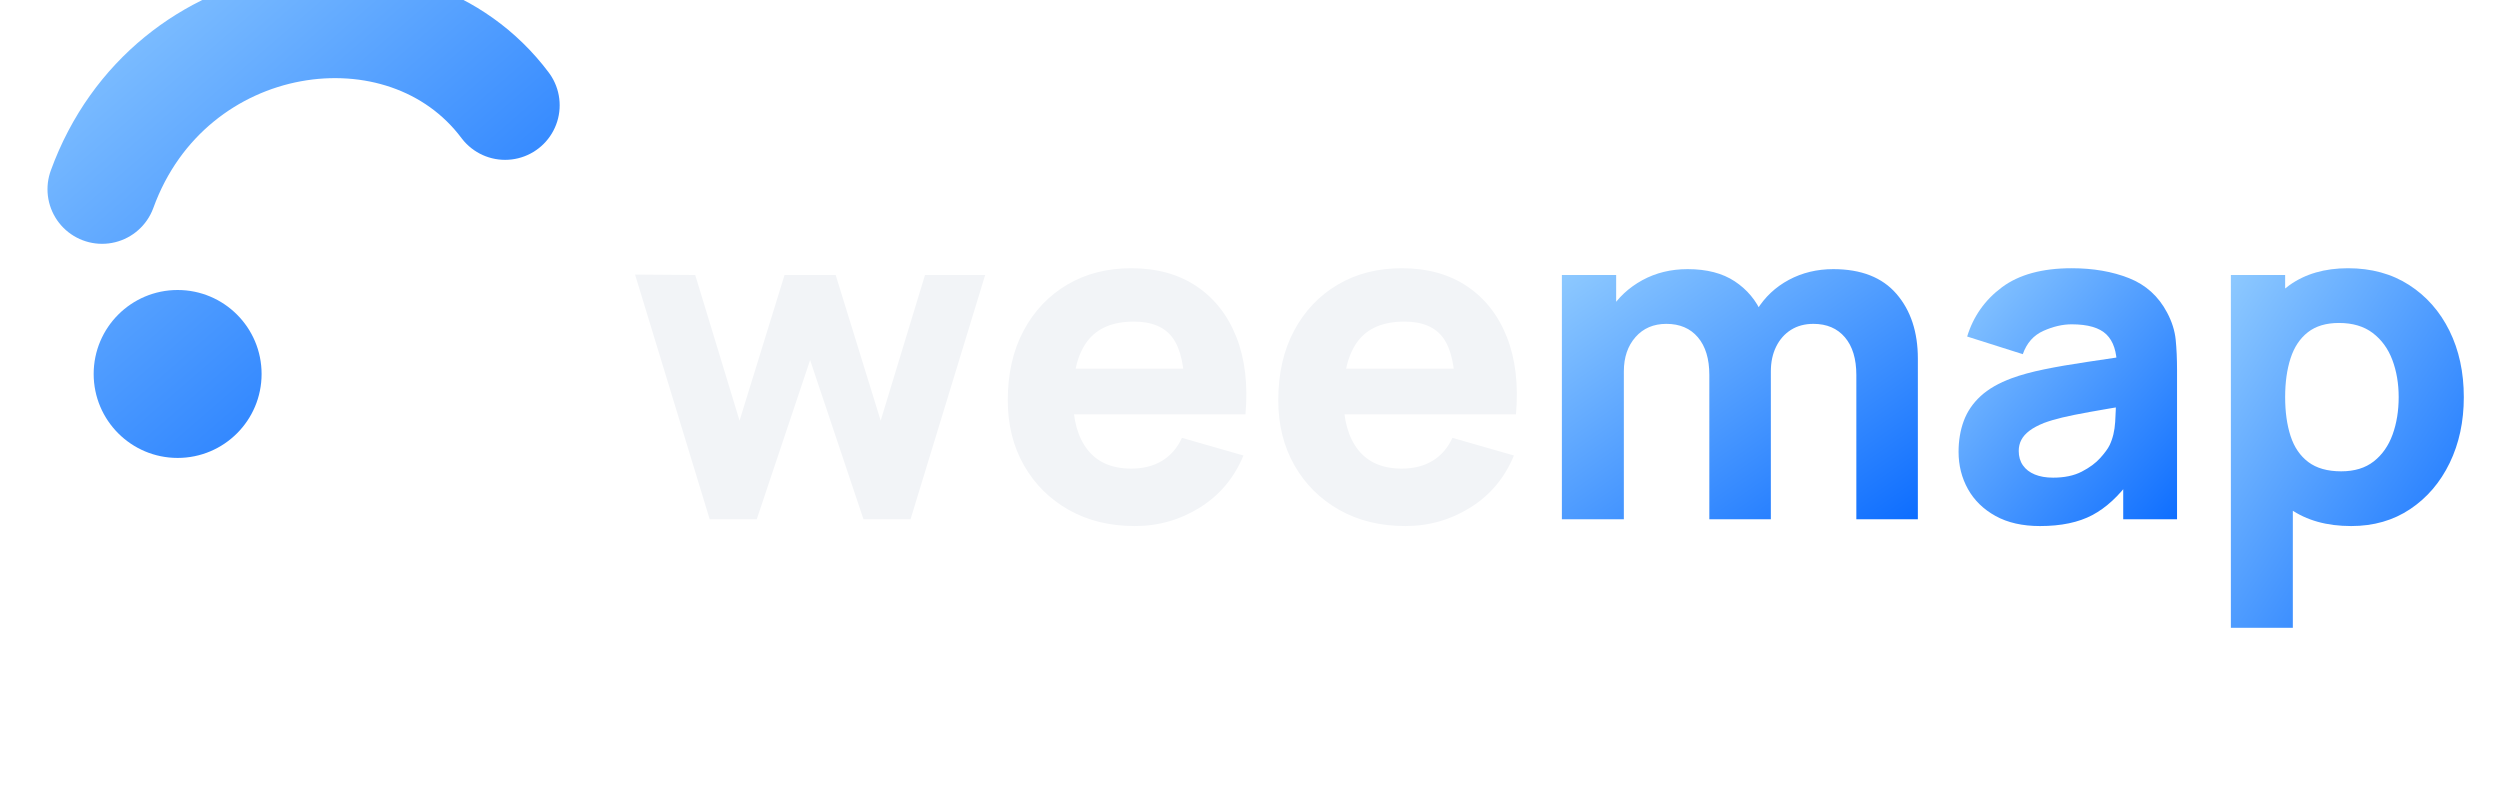
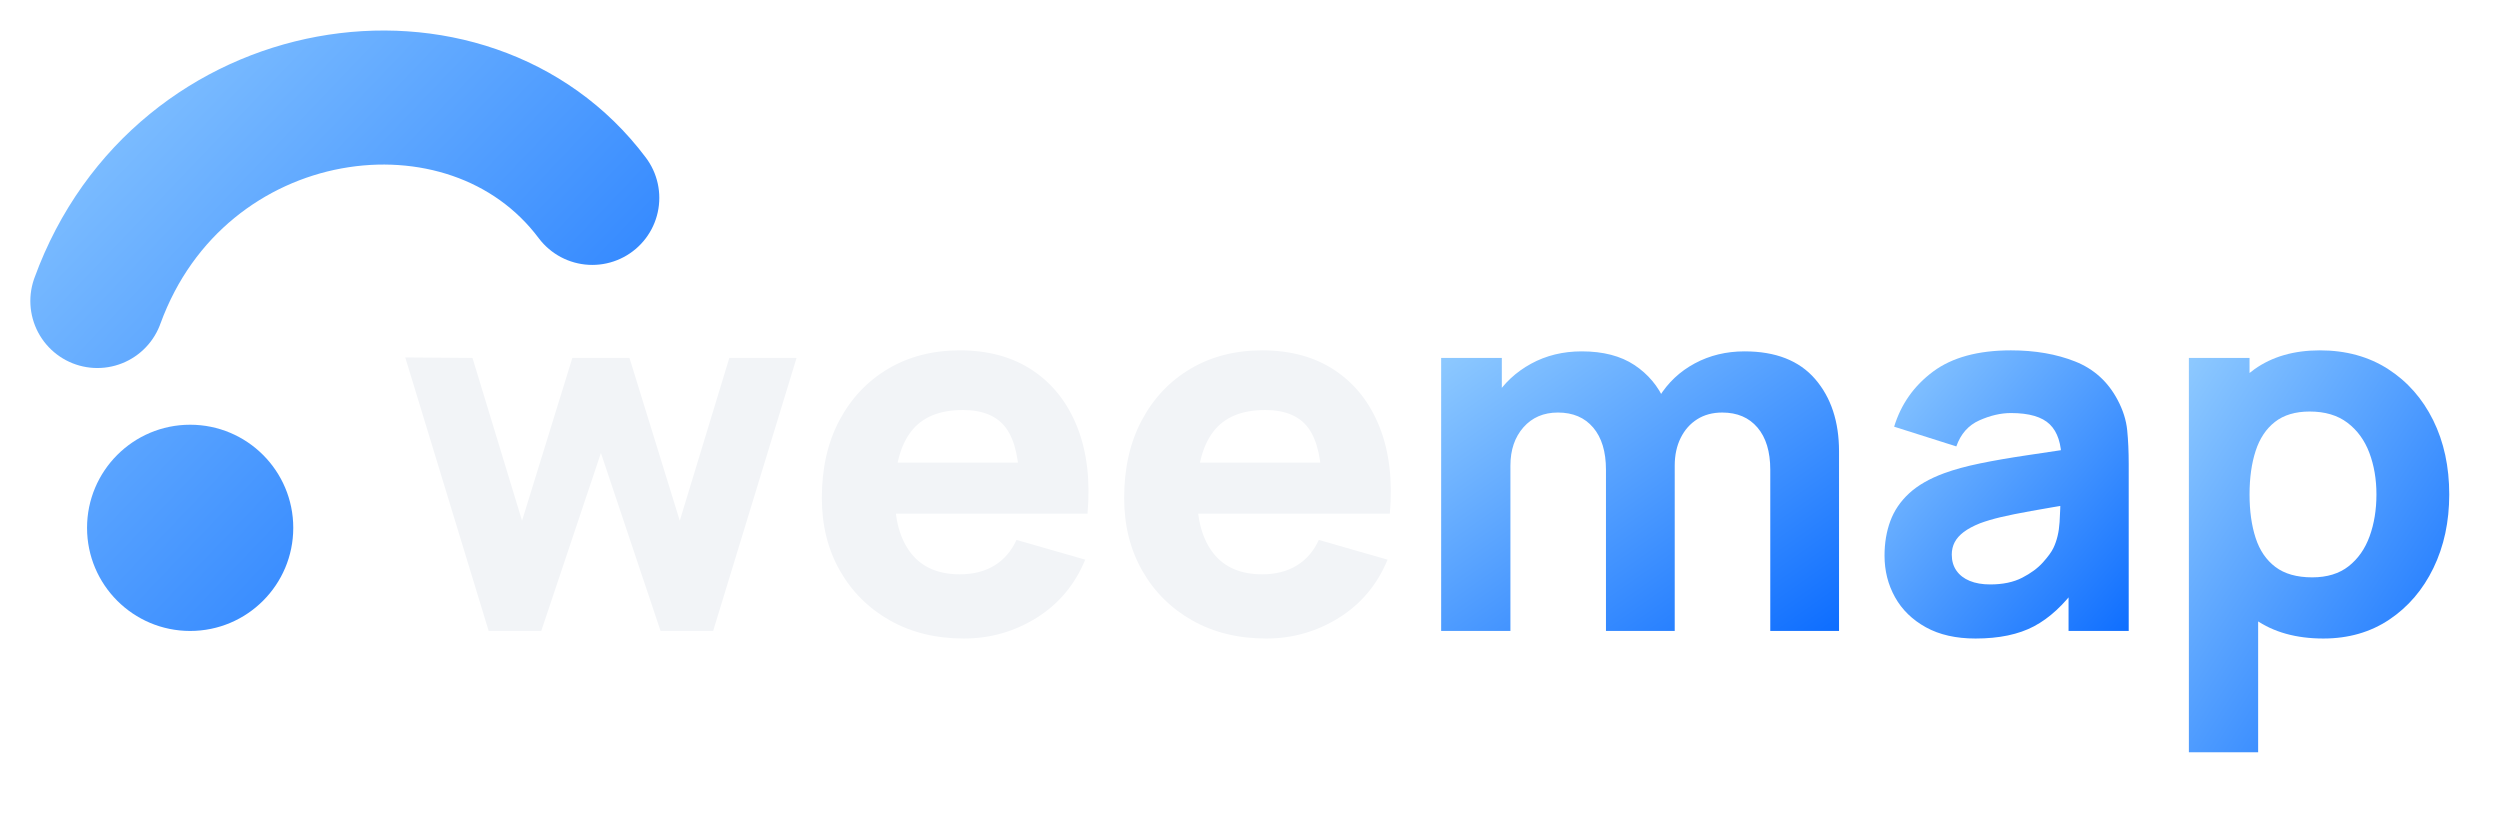
- <svg xmlns="http://www.w3.org/2000/svg" viewBox="0 0 552.7 178.8">
+ <svg xmlns="http://www.w3.org/2000/svg" viewBox="0 0 494.5 160.8">
  <defs>
-     <linearGradient id="accent" x1="0" y1="0" x2="1" y2="1">
+     <linearGradient id="wmAccent" x1="0" y1="0" x2="1" y2="1">
      <stop offset="0" stop-color="#8fcaff" />
      <stop offset="1" stop-color="#0d6dff" />
    </linearGradient>
-     <linearGradient id="iconAccent" x1="18" y1="20" x2="70" y2="80" gradientUnits="userSpaceOnUse">
+     <linearGradient id="iconAccent" x1="19.5" y1="17.75" x2="80.5" y2="76" gradientUnits="userSpaceOnUse">
      <stop offset="0" stop-color="#8fcaff" />
      <stop offset="1" stop-color="#0d6dff" />
    </linearGradient>
  </defs>
-   <g transform="translate(-25.70,-39.84) scale(1.8563)">
+   <g transform="translate(-33.77,-30.20) scale(2.0395)">
    <path d="M 26 44 C 34 22, 62 18, 74 34" fill="none" stroke="url(#iconAccent)" stroke-width="13" stroke-linecap="round" />
    <circle cx="35" cy="66" r="10" fill="url(#iconAccent)" />
  </g>
-   <g transform="translate(138.4,114.8)">
+   <g transform="translate(78.16,124.80)">
    <path d="M28.9 0 L18.5 0 L2 -54.1 L15.3 -54 L25.1 -21.8 L35.05 -54 L46.35 -54 L56.3 -21.8 L66.1 -54 L79.4 -54 L62.9 0 L52.5 0 L40.7 -35.2 L28.9 0" fill="#f2f4f7" />
    <path d="M112.5 1.5 L112.5 1.5 Q104.2 1.5 97.875 -2.075 Q91.55 -5.65 87.975 -11.925 Q84.4 -18.2 84.4 -26.3 L84.4 -26.3 Q84.4 -35.15 87.9 -41.7 Q91.4 -48.25 97.55 -51.875 Q103.7 -55.5 111.7 -55.5 L111.7 -55.5 Q120.2 -55.5 126.15 -51.5 Q132.1 -47.5 134.95 -40.25 Q137.8 -33 136.95 -23.2 L136.95 -23.2 L123.5 -23.2 L123.5 -28.2 Q123.5 -36.45 120.875 -40.075 Q118.25 -43.7 112.3 -43.7 L112.3 -43.7 Q105.35 -43.7 102.075 -39.475 Q98.8 -35.25 98.8 -27 L98.8 -27 Q98.8 -19.45 102.075 -15.325 Q105.35 -11.2 111.7 -11.2 L111.7 -11.2 Q115.7 -11.2 118.55 -12.95 Q121.4 -14.7 122.9 -18 L122.9 -18 L136.5 -14.1 Q133.45 -6.7 126.875 -2.6 Q120.3 1.5 112.5 1.5 M130.4 -23.2 L94.6 -23.2 L94.6 -33.3 L130.4 -33.3 L130.4 -23.2" fill="#f2f4f7" />
    <path d="M172.3 1.5 L172.3 1.5 Q164 1.5 157.675 -2.075 Q151.35 -5.65 147.775 -11.925 Q144.2 -18.2 144.2 -26.3 L144.2 -26.3 Q144.2 -35.15 147.7 -41.7 Q151.2 -48.25 157.35 -51.875 Q163.5 -55.5 171.5 -55.5 L171.5 -55.5 Q180 -55.5 185.95 -51.5 Q191.9 -47.5 194.75 -40.25 Q197.6 -33 196.75 -23.2 L196.75 -23.2 L183.3 -23.2 L183.3 -28.2 Q183.3 -36.45 180.675 -40.075 Q178.05 -43.7 172.1 -43.7 L172.1 -43.7 Q165.15 -43.7 161.875 -39.475 Q158.6 -35.25 158.6 -27 L158.6 -27 Q158.6 -19.45 161.875 -15.325 Q165.15 -11.2 171.5 -11.2 L171.5 -11.2 Q175.5 -11.2 178.35 -12.95 Q181.2 -14.7 182.7 -18 L182.7 -18 L196.3 -14.1 Q193.25 -6.7 186.675 -2.6 Q180.1 1.5 172.3 1.5 M190.2 -23.2 L154.4 -23.2 L154.4 -33.3 L190.2 -33.3 L190.2 -23.2" fill="#f2f4f7" />
-     <path d="M285.6 0 L272 0 L272 -31.9 Q272 -37.25 269.475 -40.225 Q266.95 -43.2 262.5 -43.2 L262.5 -43.2 Q259.65 -43.2 257.55 -41.875 Q255.45 -40.55 254.275 -38.175 Q253.1 -35.8 253.1 -32.7 L253.1 -32.7 L247.4 -36.5 Q247.4 -42.05 250.025 -46.3 Q252.65 -50.55 257.075 -52.925 Q261.5 -55.3 266.9 -55.3 L266.9 -55.3 Q276.15 -55.3 280.875 -49.825 Q285.6 -44.35 285.6 -35.5 L285.6 -35.5 L285.6 0 M220.6 0 L206.9 0 L206.9 -54 L218.9 -54 L218.9 -36.1 L220.6 -36.1 L220.6 0 M253.1 0 L239.5 0 L239.5 -31.9 Q239.5 -37.25 236.975 -40.225 Q234.45 -43.2 230 -43.2 L230 -43.2 Q225.75 -43.2 223.175 -40.275 Q220.6 -37.35 220.6 -32.7 L220.6 -32.7 L214.9 -36.7 Q214.9 -42 217.55 -46.2 Q220.2 -50.4 224.675 -52.85 Q229.15 -55.3 234.7 -55.3 L234.7 -55.3 Q241.05 -55.3 245.125 -52.6 Q249.2 -49.9 251.15 -45.4 Q253.1 -40.9 253.1 -35.5 L253.1 -35.5 L253.1 0" fill="url(#accent)" />
-     <path d="M312.6 1.5 L312.6 1.5 Q306.8 1.5 302.775 -0.725 Q298.75 -2.95 296.675 -6.675 Q294.6 -10.4 294.6 -14.9 L294.6 -14.9 Q294.6 -18.65 295.75 -21.75 Q296.9 -24.85 299.475 -27.225 Q302.05 -29.6 306.4 -31.2 L306.4 -31.2 Q309.4 -32.3 313.55 -33.15 Q317.7 -34 322.95 -34.775 Q328.2 -35.55 334.5 -36.5 L334.5 -36.5 L329.6 -33.8 Q329.6 -38.6 327.3 -40.85 Q325 -43.1 319.6 -43.1 L319.6 -43.1 Q316.6 -43.1 313.35 -41.65 Q310.1 -40.2 308.8 -36.5 L308.8 -36.5 L296.5 -40.4 Q298.55 -47.1 304.2 -51.3 Q309.85 -55.5 319.6 -55.5 L319.6 -55.5 Q326.75 -55.5 332.3 -53.3 Q337.85 -51.1 340.7 -45.7 L340.7 -45.7 Q342.3 -42.7 342.6 -39.7 Q342.9 -36.7 342.9 -33 L342.9 -33 L342.9 0 L331 0 L331 -11.1 L332.7 -8.8 Q328.75 -3.35 324.175 -0.925 Q319.6 1.5 312.6 1.5 M315.5 -9.2 L315.5 -9.2 Q319.25 -9.2 321.825 -10.525 Q324.4 -11.85 325.925 -13.55 Q327.45 -15.25 328 -16.4 L328 -16.4 Q329.05 -18.6 329.225 -21.525 Q329.4 -24.45 329.4 -26.4 L329.4 -26.4 L333.4 -25.4 Q327.35 -24.4 323.6 -23.725 Q319.85 -23.05 317.55 -22.5 Q315.25 -21.95 313.5 -21.3 L313.5 -21.3 Q311.5 -20.5 310.275 -19.575 Q309.05 -18.65 308.475 -17.55 Q307.9 -16.45 307.9 -15.1 L307.9 -15.1 Q307.9 -13.25 308.825 -11.925 Q309.75 -10.6 311.45 -9.9 Q313.15 -9.2 315.5 -9.2" fill="url(#accent)" />
-     <path d="M381.4 1.5 L381.4 1.5 Q373.35 1.5 367.95 -2.25 Q362.55 -6 359.825 -12.45 Q357.1 -18.9 357.1 -27 L357.1 -27 Q357.1 -35.1 359.8 -41.55 Q362.5 -48 367.75 -51.75 Q373 -55.5 380.7 -55.5 L380.7 -55.5 Q388.45 -55.5 394.2 -51.8 Q399.95 -48.1 403.125 -41.675 Q406.3 -35.25 406.3 -27 L406.3 -27 Q406.3 -18.9 403.175 -12.45 Q400.05 -6 394.45 -2.25 Q388.85 1.5 381.4 1.5 M368.5 24 L354.8 24 L354.8 -54 L366.8 -54 L366.8 -17 L368.5 -17 L368.5 24 M379.2 -10.6 L379.2 -10.6 Q383.6 -10.6 386.4 -12.8 Q389.2 -15 390.55 -18.725 Q391.9 -22.45 391.9 -27 L391.9 -27 Q391.9 -31.5 390.5 -35.225 Q389.1 -38.95 386.175 -41.175 Q383.25 -43.4 378.7 -43.4 L378.7 -43.4 Q374.45 -43.4 371.825 -41.35 Q369.2 -39.3 368 -35.6 Q366.8 -31.9 366.8 -27 L366.8 -27 Q366.8 -22.1 368 -18.4 Q369.2 -14.7 371.925 -12.65 Q374.65 -10.6 379.2 -10.6" fill="url(#accent)" />
+     <path d="M285.6 0 L272 0 L272 -31.9 Q272 -37.25 269.475 -40.225 Q266.95 -43.2 262.5 -43.2 L262.5 -43.2 Q259.65 -43.2 257.55 -41.875 Q255.45 -40.55 254.275 -38.175 Q253.1 -35.8 253.1 -32.7 L253.1 -32.7 L247.4 -36.5 Q247.4 -42.05 250.025 -46.3 Q252.65 -50.55 257.075 -52.925 Q261.5 -55.3 266.9 -55.3 L266.9 -55.3 Q276.15 -55.3 280.875 -49.825 Q285.6 -44.35 285.6 -35.5 L285.6 -35.5 L285.6 0 M220.6 0 L206.9 0 L206.9 -54 L218.9 -54 L218.9 -36.1 L220.6 -36.1 L220.6 0 M253.1 0 L239.5 0 L239.5 -31.9 Q239.5 -37.25 236.975 -40.225 Q234.45 -43.2 230 -43.2 L230 -43.2 Q225.75 -43.2 223.175 -40.275 Q220.6 -37.35 220.6 -32.7 L220.6 -32.7 L214.9 -36.7 Q214.9 -42 217.55 -46.2 Q220.2 -50.4 224.675 -52.85 Q229.15 -55.3 234.7 -55.3 L234.7 -55.3 Q241.05 -55.3 245.125 -52.6 Q249.2 -49.9 251.15 -45.4 Q253.1 -40.9 253.1 -35.5 L253.1 -35.5 L253.1 0" fill="url(#wmAccent)" />
+     <path d="M312.6 1.5 L312.6 1.5 Q306.8 1.5 302.775 -0.725 Q298.75 -2.95 296.675 -6.675 Q294.6 -10.4 294.6 -14.9 L294.6 -14.9 Q294.6 -18.65 295.75 -21.75 Q296.9 -24.85 299.475 -27.225 Q302.05 -29.6 306.4 -31.2 L306.4 -31.2 Q309.4 -32.3 313.55 -33.15 Q317.7 -34 322.95 -34.775 Q328.2 -35.55 334.5 -36.5 L334.5 -36.5 L329.6 -33.8 Q329.6 -38.6 327.3 -40.85 Q325 -43.1 319.6 -43.1 L319.6 -43.1 Q316.6 -43.1 313.35 -41.65 Q310.1 -40.2 308.8 -36.5 L308.8 -36.5 L296.5 -40.4 Q298.55 -47.1 304.2 -51.3 Q309.85 -55.5 319.6 -55.5 L319.6 -55.5 Q326.75 -55.5 332.3 -53.3 Q337.85 -51.1 340.7 -45.7 L340.7 -45.7 Q342.3 -42.7 342.6 -39.7 Q342.9 -36.7 342.9 -33 L342.9 -33 L342.9 0 L331 0 L331 -11.1 L332.7 -8.8 Q328.75 -3.35 324.175 -0.925 Q319.6 1.5 312.6 1.5 M315.5 -9.2 L315.5 -9.2 Q319.25 -9.2 321.825 -10.525 Q324.4 -11.85 325.925 -13.55 Q327.45 -15.25 328 -16.4 L328 -16.4 Q329.05 -18.6 329.225 -21.525 Q329.4 -24.45 329.4 -26.4 L329.4 -26.4 L333.4 -25.4 Q327.35 -24.4 323.6 -23.725 Q319.85 -23.05 317.55 -22.5 Q315.25 -21.95 313.5 -21.3 L313.5 -21.3 Q311.5 -20.5 310.275 -19.575 Q309.05 -18.65 308.475 -17.55 Q307.9 -16.45 307.9 -15.1 L307.9 -15.1 Q307.9 -13.25 308.825 -11.925 Q309.75 -10.6 311.45 -9.9 Q313.15 -9.2 315.5 -9.2" fill="url(#wmAccent)" />
+     <path d="M381.4 1.5 L381.4 1.5 Q373.35 1.5 367.95 -2.25 Q362.55 -6 359.825 -12.45 Q357.1 -18.9 357.1 -27 L357.1 -27 Q357.1 -35.1 359.8 -41.55 Q362.5 -48 367.75 -51.75 Q373 -55.5 380.7 -55.5 L380.7 -55.5 Q388.45 -55.5 394.2 -51.8 Q399.95 -48.1 403.125 -41.675 Q406.3 -35.25 406.3 -27 L406.3 -27 Q406.3 -18.9 403.175 -12.45 Q400.05 -6 394.45 -2.25 Q388.85 1.5 381.4 1.5 M368.5 24 L354.8 24 L354.8 -54 L366.8 -54 L366.8 -17 L368.5 -17 L368.5 24 M379.2 -10.6 L379.2 -10.6 Q383.6 -10.6 386.4 -12.8 Q389.2 -15 390.55 -18.725 Q391.9 -22.45 391.9 -27 L391.9 -27 Q391.9 -31.5 390.5 -35.225 Q389.1 -38.95 386.175 -41.175 Q383.25 -43.4 378.7 -43.4 L378.7 -43.4 Q374.45 -43.4 371.825 -41.35 Q369.2 -39.3 368 -35.6 Q366.8 -31.9 366.8 -27 L366.8 -27 Q366.8 -22.1 368 -18.4 Q369.2 -14.7 371.925 -12.65 Q374.65 -10.6 379.2 -10.6" fill="url(#wmAccent)" />
  </g>
</svg>
